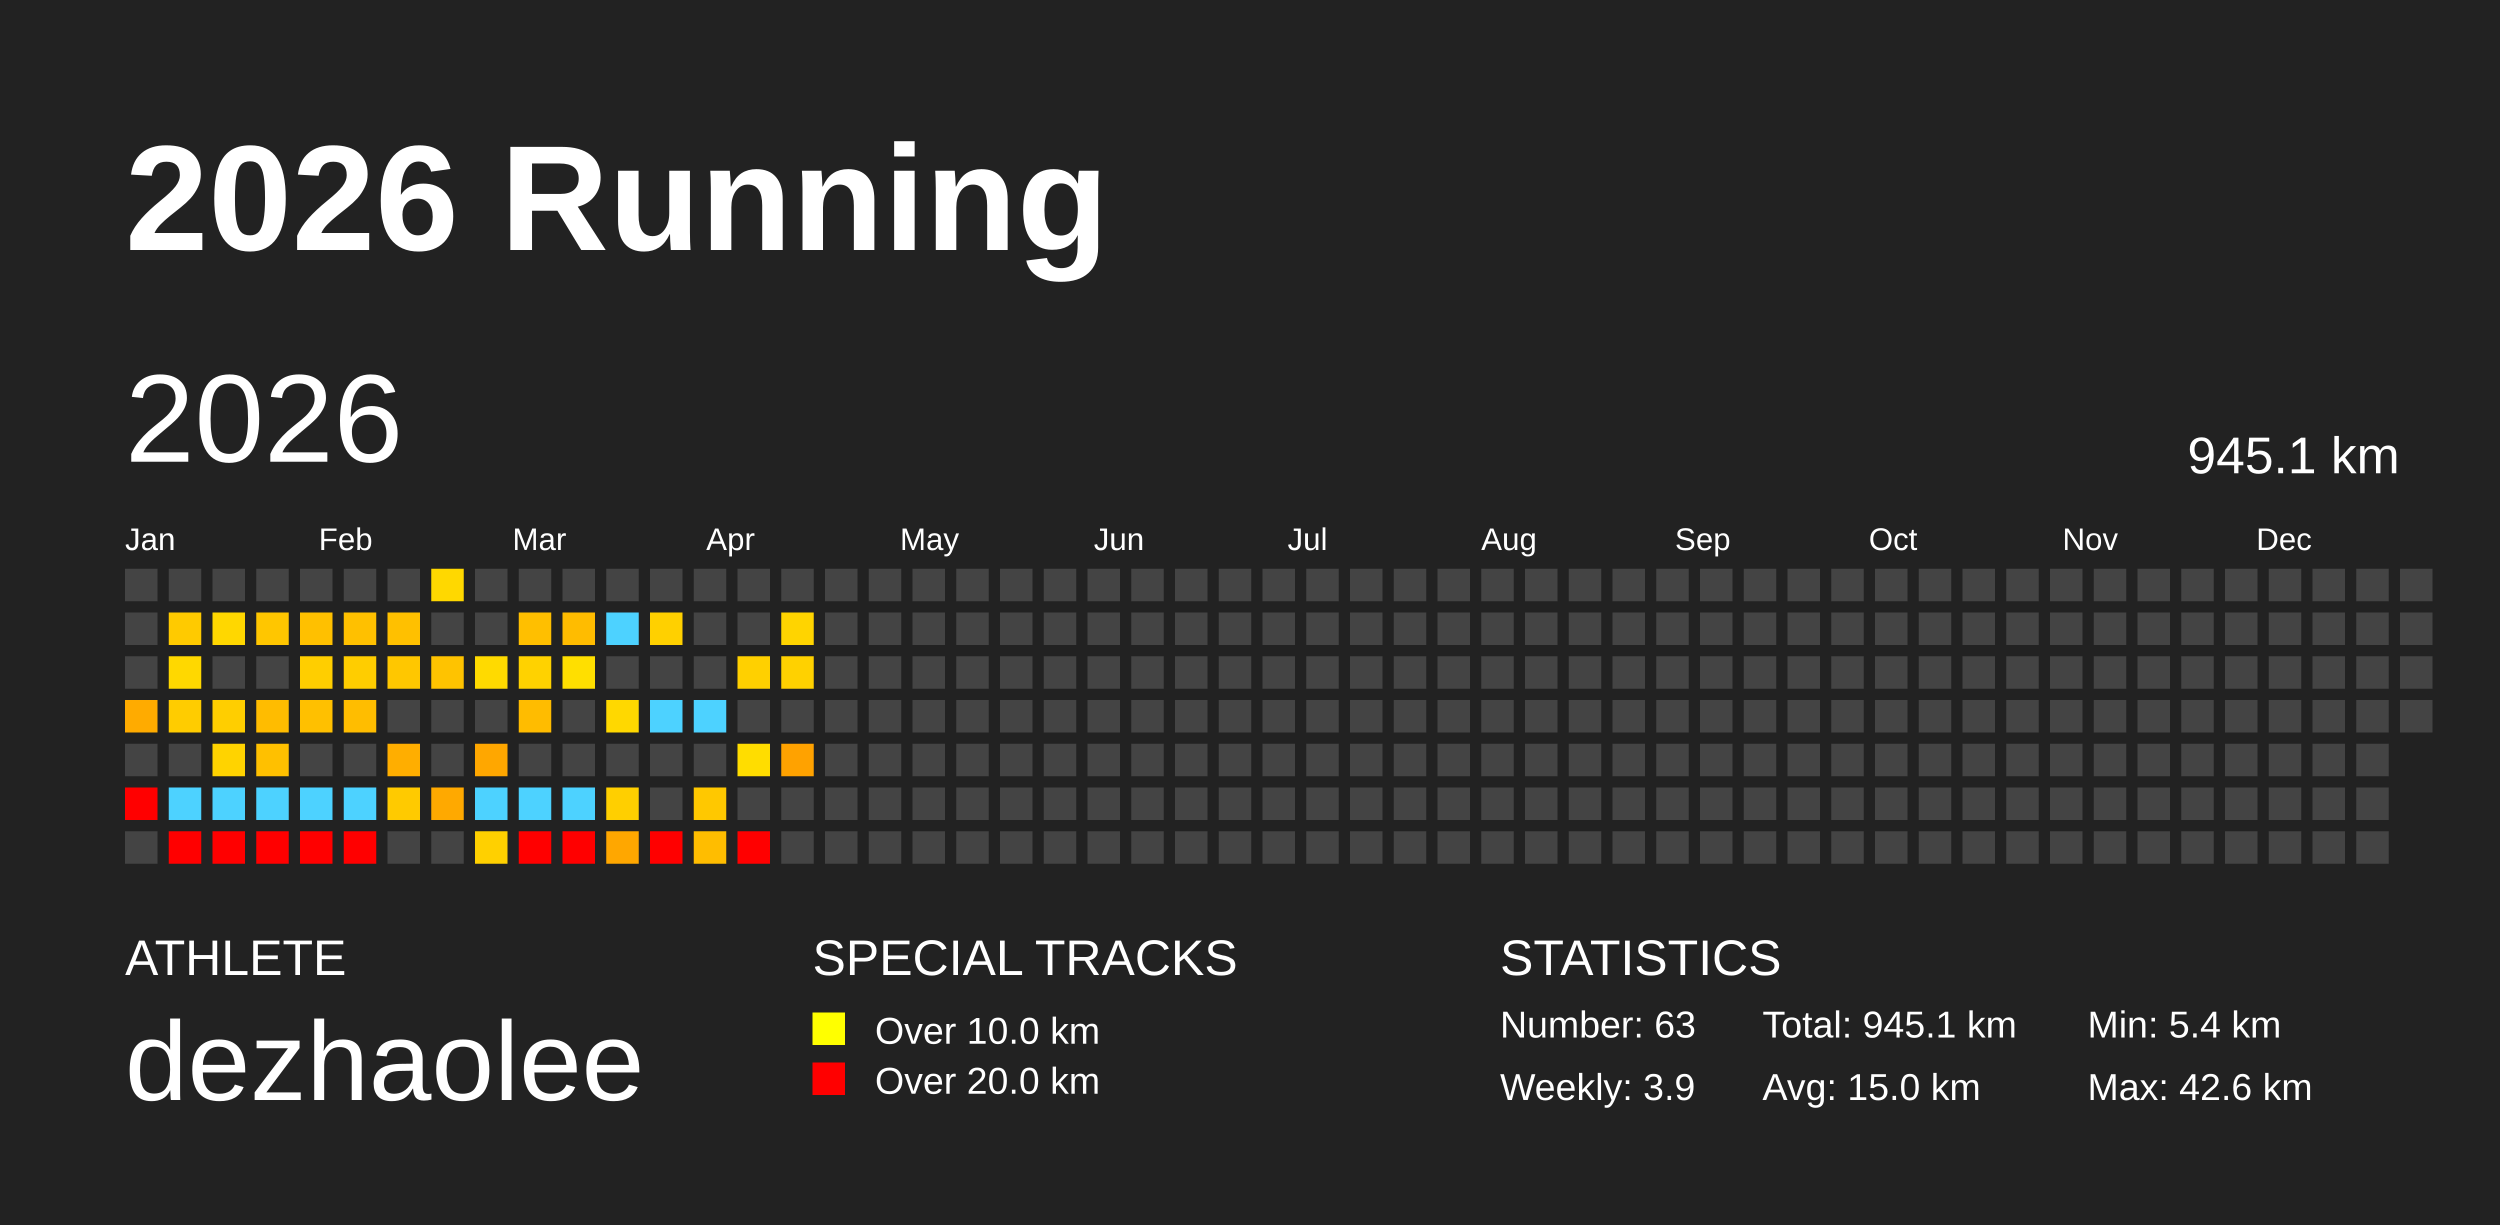
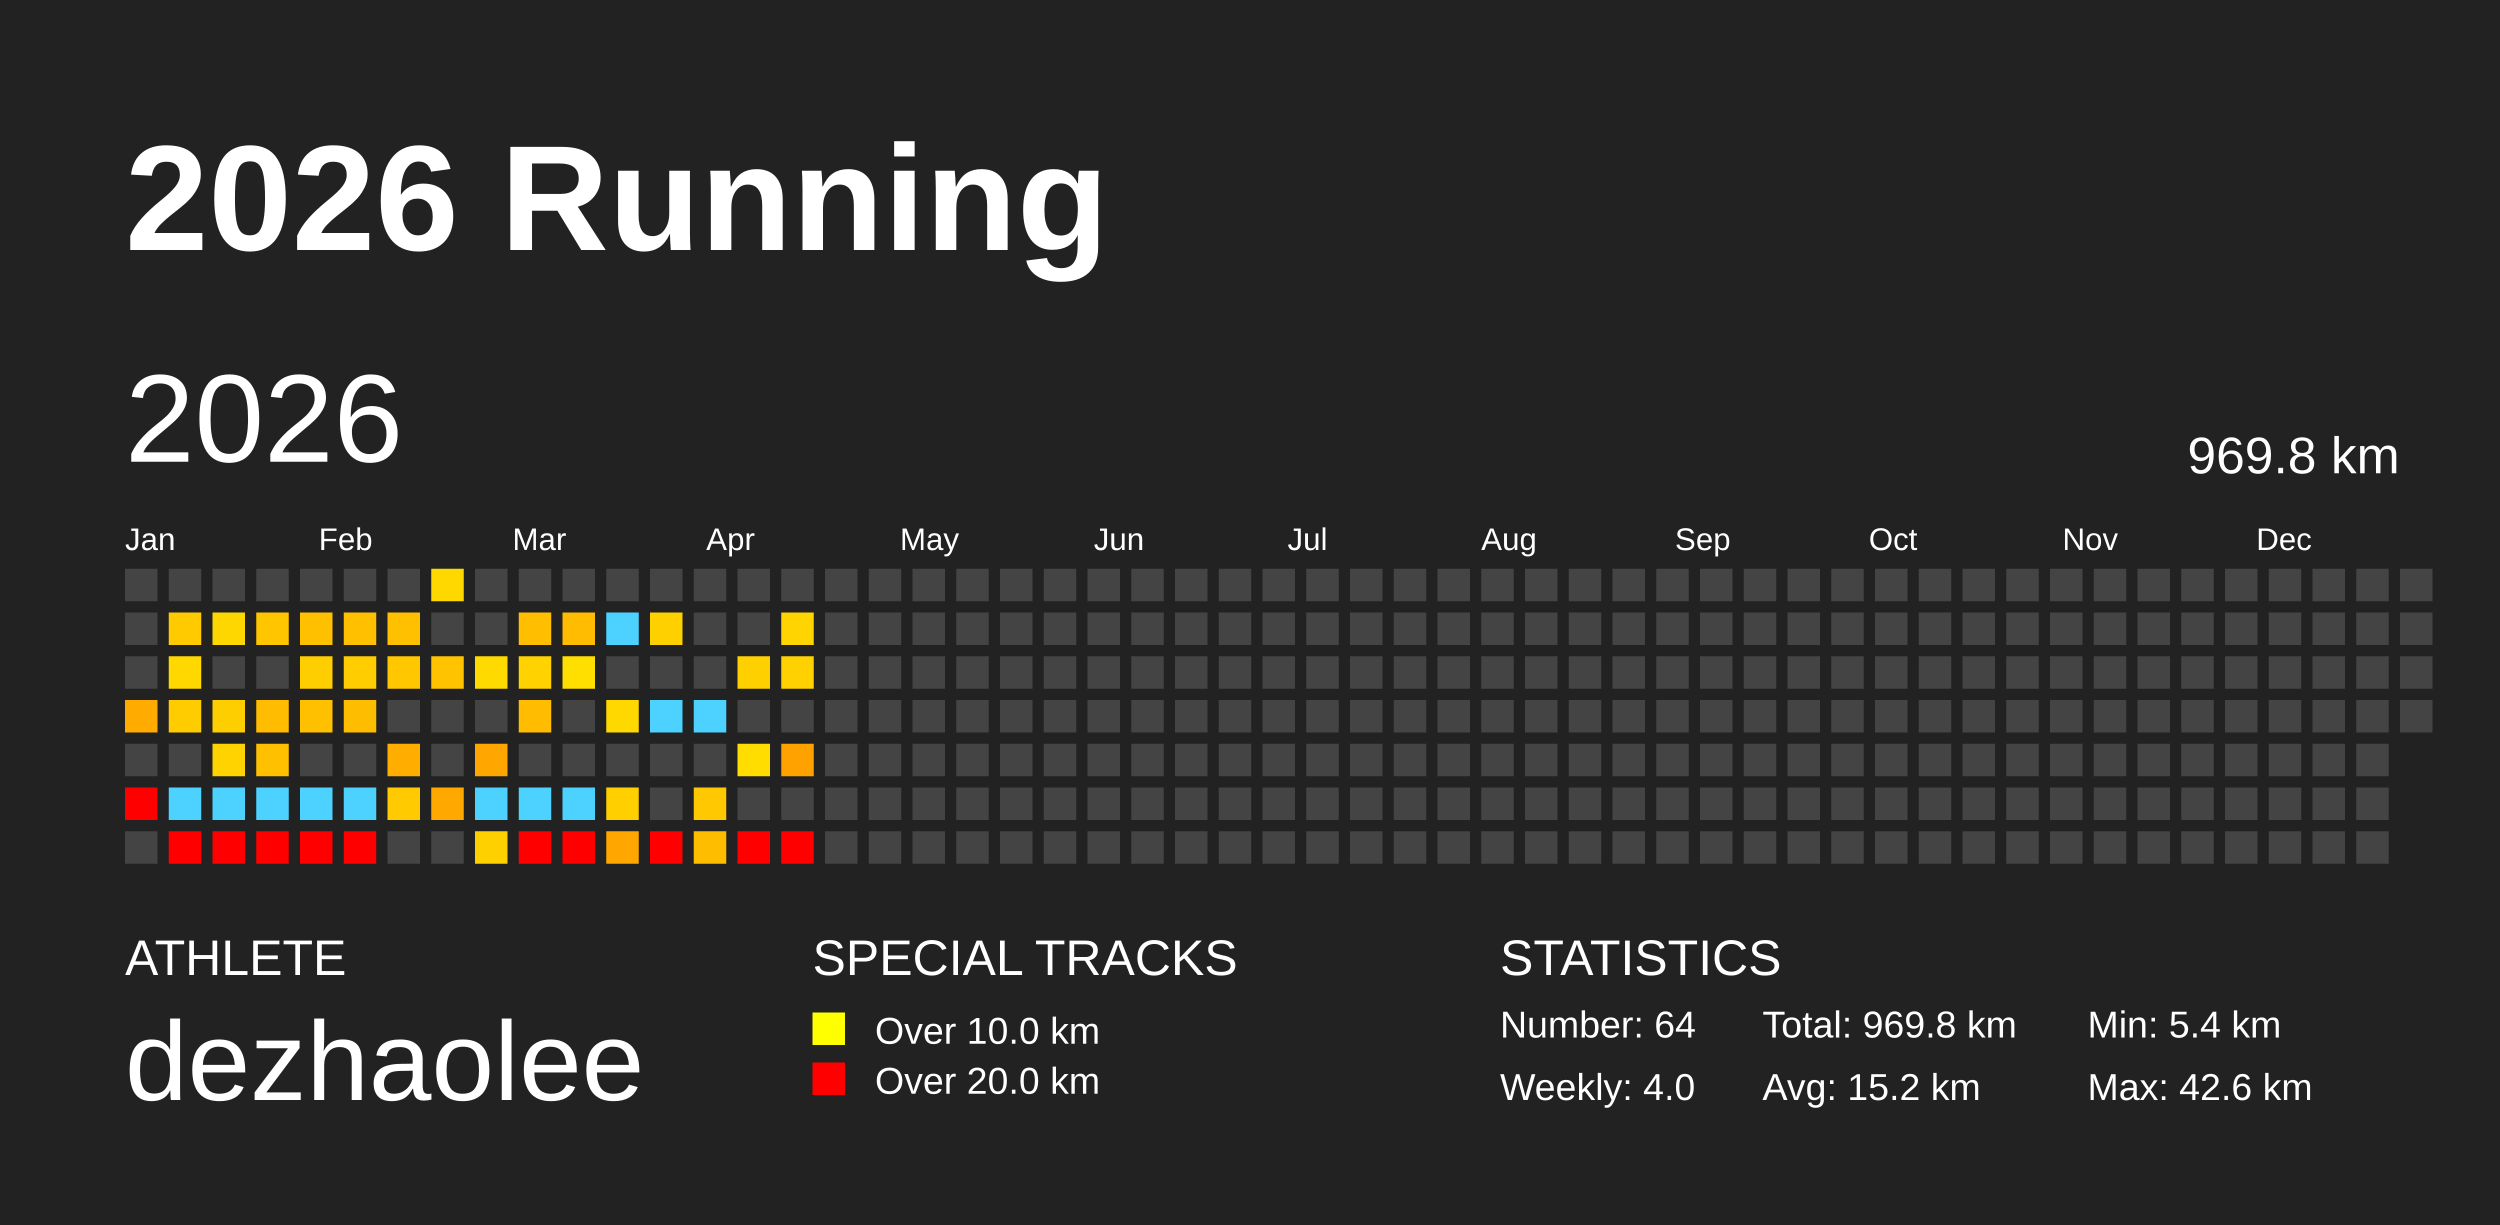
<svg xmlns="http://www.w3.org/2000/svg" baseProfile="full" height="98mm" version="1.1" viewBox="0,0,200,98" width="200mm">
  <defs />
  <rect fill="#222222" height="98" width="200" x="0" y="0" />
  <text fill="#FFFFFF" style="font-size:12px; font-family:Arial; font-weight:bold;" x="10" y="20">2026 Running</text>
  <text fill="#FFFFFF" style="font-size:4px; font-family:Arial" x="10" y="78">ATHLETE</text>
  <text fill="#FFFFFF" style="font-size:9px; font-family:Arial" x="10" y="88">dezhaolee</text>
  <text fill="#FFFFFF" style="font-size:4px; font-family:Arial" x="65" y="78">SPECIAL TRACKS</text>
  <rect fill="yellow" height="2.6" width="2.6" x="65" y="81" />
  <text fill="#FFFFFF" style="font-size:3px; font-family:Arial" x="70" y="83.5">Over 10.0 km</text>
  <rect fill="red" height="2.6" width="2.6" x="65" y="85" />
  <text fill="#FFFFFF" style="font-size:3px; font-family:Arial" x="70" y="87.5">Over 20.0 km</text>
  <text fill="#FFFFFF" style="font-size:4px; font-family:Arial" x="120" y="78">STATISTICS</text>
-   <text fill="#FFFFFF" style="font-size:3px; font-family:Arial" x="120" y="83">Number: 63</text>
-   <text fill="#FFFFFF" style="font-size:3px; font-family:Arial" x="120" y="88">Weekly: 3.9</text>
-   <text fill="#FFFFFF" style="font-size:3px; font-family:Arial" x="141" y="83">Total: 945.1 km</text>
-   <text fill="#FFFFFF" style="font-size:3px; font-family:Arial" x="141" y="88">Avg: 15.0 km</text>
+   <text fill="#FFFFFF" style="font-size:3px; font-family:Arial" x="120" y="83">Number: 64</text>
+   <text fill="#FFFFFF" style="font-size:3px; font-family:Arial" x="120" y="88">Weekly: 4.0</text>
+   <text fill="#FFFFFF" style="font-size:3px; font-family:Arial" x="141" y="83">Total: 969.8 km</text>
+   <text fill="#FFFFFF" style="font-size:3px; font-family:Arial" x="141" y="88">Avg: 15.2 km</text>
  <text fill="#FFFFFF" style="font-size:3px; font-family:Arial" x="167" y="83">Min: 5.4 km</text>
  <text fill="#FFFFFF" style="font-size:3px; font-family:Arial" x="167" y="88">Max: 42.6 km</text>
  <text dominant-baseline="hanging" fill="#FFFFFF" style="font-size:10.0px; font-family:Arial;" x="10" y="30">2026</text>
-   <text dominant-baseline="hanging" fill="#FFFFFF" style="font-size:4.125px; font-family:Arial;" x="175" y="35">945.1 km</text>
+   <text dominant-baseline="hanging" fill="#FFFFFF" style="font-size:4.125px; font-family:Arial;" x="175" y="35">969.8 km</text>
  <text fill="#FFFFFF" style="font-size:2.5px; font-family:Arial" x="10.0" y="44">Jan</text>
  <text fill="#FFFFFF" style="font-size:2.5px; font-family:Arial" x="25.5" y="44">Feb</text>
  <text fill="#FFFFFF" style="font-size:2.5px; font-family:Arial" x="41.0" y="44">Mar</text>
  <text fill="#FFFFFF" style="font-size:2.5px; font-family:Arial" x="56.5" y="44">Apr</text>
  <text fill="#FFFFFF" style="font-size:2.5px; font-family:Arial" x="72.0" y="44">May</text>
  <text fill="#FFFFFF" style="font-size:2.5px; font-family:Arial" x="87.5" y="44">Jun</text>
  <text fill="#FFFFFF" style="font-size:2.5px; font-family:Arial" x="103.0" y="44">Jul</text>
  <text fill="#FFFFFF" style="font-size:2.5px; font-family:Arial" x="118.5" y="44">Aug</text>
  <text fill="#FFFFFF" style="font-size:2.5px; font-family:Arial" x="134.0" y="44">Sep</text>
  <text fill="#FFFFFF" style="font-size:2.5px; font-family:Arial" x="149.5" y="44">Oct</text>
  <text fill="#FFFFFF" style="font-size:2.5px; font-family:Arial" x="165.0" y="44">Nov</text>
  <text fill="#FFFFFF" style="font-size:2.5px; font-family:Arial" x="180.5" y="44">Dec</text>
  <rect fill="#444444" height="2.6" width="2.6" x="10.0" y="45.5" />
  <rect fill="#444444" height="2.6" width="2.6" x="10.0" y="49.0" />
  <rect fill="#444444" height="2.6" width="2.6" x="10.0" y="52.5" />
  <rect fill="#ffab00" height="2.6" width="2.6" x="10.0" y="56.0" />
  <rect fill="#444444" height="2.6" width="2.6" x="10.0" y="59.5" />
  <rect fill="red" height="2.6" width="2.6" x="10.0" y="63.0" />
  <rect fill="#444444" height="2.6" width="2.6" x="10.0" y="66.5" />
  <rect fill="#444444" height="2.6" width="2.6" x="13.5" y="45.5" />
  <rect fill="#ffca00" height="2.6" width="2.6" x="13.5" y="49.0" />
  <rect fill="#ffd800" height="2.6" width="2.6" x="13.5" y="52.5" />
  <rect fill="#ffcc00" height="2.6" width="2.6" x="13.5" y="56.0" />
  <rect fill="#444444" height="2.6" width="2.6" x="13.5" y="59.5" />
  <rect fill="#4dd2ff" height="2.6" width="2.6" x="13.5" y="63.0" />
  <rect fill="red" height="2.6" width="2.6" x="13.5" y="66.5" />
  <rect fill="#444444" height="2.6" width="2.6" x="17.0" y="45.5" />
  <rect fill="#ffd700" height="2.6" width="2.6" x="17.0" y="49.0" />
  <rect fill="#444444" height="2.6" width="2.6" x="17.0" y="52.5" />
  <rect fill="#ffce00" height="2.6" width="2.6" x="17.0" y="56.0" />
  <rect fill="#ffd300" height="2.6" width="2.6" x="17.0" y="59.5" />
  <rect fill="#4dd2ff" height="2.6" width="2.6" x="17.0" y="63.0" />
  <rect fill="red" height="2.6" width="2.6" x="17.0" y="66.5" />
  <rect fill="#444444" height="2.6" width="2.6" x="20.5" y="45.5" />
  <rect fill="#ffc600" height="2.6" width="2.6" x="20.5" y="49.0" />
  <rect fill="#444444" height="2.6" width="2.6" x="20.5" y="52.5" />
  <rect fill="#ffbc00" height="2.6" width="2.6" x="20.5" y="56.0" />
  <rect fill="#ffc000" height="2.6" width="2.6" x="20.5" y="59.5" />
  <rect fill="#4dd2ff" height="2.6" width="2.6" x="20.5" y="63.0" />
  <rect fill="red" height="2.6" width="2.6" x="20.5" y="66.5" />
  <rect fill="#444444" height="2.6" width="2.6" x="24.0" y="45.5" />
  <rect fill="#ffc000" height="2.6" width="2.6" x="24.0" y="49.0" />
  <rect fill="#ffce00" height="2.6" width="2.6" x="24.0" y="52.5" />
  <rect fill="#ffc000" height="2.6" width="2.6" x="24.0" y="56.0" />
  <rect fill="#444444" height="2.6" width="2.6" x="24.0" y="59.5" />
  <rect fill="#4dd2ff" height="2.6" width="2.6" x="24.0" y="63.0" />
  <rect fill="red" height="2.6" width="2.6" x="24.0" y="66.5" />
  <rect fill="#444444" height="2.6" width="2.6" x="27.5" y="45.5" />
  <rect fill="#ffc000" height="2.6" width="2.6" x="27.5" y="49.0" />
  <rect fill="#ffcd00" height="2.6" width="2.6" x="27.5" y="52.5" />
  <rect fill="#ffbd00" height="2.6" width="2.6" x="27.5" y="56.0" />
  <rect fill="#444444" height="2.6" width="2.6" x="27.5" y="59.5" />
  <rect fill="#4dd2ff" height="2.6" width="2.6" x="27.5" y="63.0" />
  <rect fill="red" height="2.6" width="2.6" x="27.5" y="66.5" />
  <rect fill="#444444" height="2.6" width="2.6" x="31.0" y="45.5" />
  <rect fill="#ffc000" height="2.6" width="2.6" x="31.0" y="49.0" />
  <rect fill="#ffc700" height="2.6" width="2.6" x="31.0" y="52.5" />
  <rect fill="#444444" height="2.6" width="2.6" x="31.0" y="56.0" />
  <rect fill="#ffae00" height="2.6" width="2.6" x="31.0" y="59.5" />
  <rect fill="#ffca00" height="2.6" width="2.6" x="31.0" y="63.0" />
  <rect fill="#444444" height="2.6" width="2.6" x="31.0" y="66.5" />
  <rect fill="#ffd800" height="2.6" width="2.6" x="34.5" y="45.5" />
  <rect fill="#444444" height="2.6" width="2.6" x="34.5" y="49.0" />
  <rect fill="#ffc300" height="2.6" width="2.6" x="34.5" y="52.5" />
  <rect fill="#444444" height="2.6" width="2.6" x="34.5" y="56.0" />
  <rect fill="#444444" height="2.6" width="2.6" x="34.5" y="59.5" />
  <rect fill="#ffa900" height="2.6" width="2.6" x="34.5" y="63.0" />
  <rect fill="#444444" height="2.6" width="2.6" x="34.5" y="66.5" />
  <rect fill="#444444" height="2.6" width="2.6" x="38.0" y="45.5" />
  <rect fill="#444444" height="2.6" width="2.6" x="38.0" y="49.0" />
  <rect fill="#ffda00" height="2.6" width="2.6" x="38.0" y="52.5" />
  <rect fill="#444444" height="2.6" width="2.6" x="38.0" y="56.0" />
  <rect fill="#ffa700" height="2.6" width="2.6" x="38.0" y="59.5" />
  <rect fill="#4dd2ff" height="2.6" width="2.6" x="38.0" y="63.0" />
  <rect fill="#ffd000" height="2.6" width="2.6" x="38.0" y="66.5" />
  <rect fill="#444444" height="2.6" width="2.6" x="41.5" y="45.5" />
  <rect fill="#ffbf00" height="2.6" width="2.6" x="41.5" y="49.0" />
  <rect fill="#ffd200" height="2.6" width="2.6" x="41.5" y="52.5" />
  <rect fill="#ffbc00" height="2.6" width="2.6" x="41.5" y="56.0" />
  <rect fill="#444444" height="2.6" width="2.6" x="41.5" y="59.5" />
  <rect fill="#4dd2ff" height="2.6" width="2.6" x="41.5" y="63.0" />
  <rect fill="red" height="2.6" width="2.6" x="41.5" y="66.5" />
  <rect fill="#444444" height="2.6" width="2.6" x="45.0" y="45.5" />
  <rect fill="#ffbc00" height="2.6" width="2.6" x="45.0" y="49.0" />
  <rect fill="#ffdf00" height="2.6" width="2.6" x="45.0" y="52.5" />
  <rect fill="#444444" height="2.6" width="2.6" x="45.0" y="56.0" />
  <rect fill="#444444" height="2.6" width="2.6" x="45.0" y="59.5" />
  <rect fill="#4dd2ff" height="2.6" width="2.6" x="45.0" y="63.0" />
  <rect fill="red" height="2.6" width="2.6" x="45.0" y="66.5" />
  <rect fill="#444444" height="2.6" width="2.6" x="48.5" y="45.5" />
  <rect fill="#4dd2ff" height="2.6" width="2.6" x="48.5" y="49.0" />
  <rect fill="#444444" height="2.6" width="2.6" x="48.5" y="52.5" />
  <rect fill="#ffd800" height="2.6" width="2.6" x="48.5" y="56.0" />
  <rect fill="#444444" height="2.6" width="2.6" x="48.5" y="59.5" />
  <rect fill="#ffcf00" height="2.6" width="2.6" x="48.5" y="63.0" />
  <rect fill="#ffa700" height="2.6" width="2.6" x="48.5" y="66.5" />
  <rect fill="#444444" height="2.6" width="2.6" x="52.0" y="45.5" />
  <rect fill="#ffd000" height="2.6" width="2.6" x="52.0" y="49.0" />
  <rect fill="#444444" height="2.6" width="2.6" x="52.0" y="52.5" />
  <rect fill="#4dd2ff" height="2.6" width="2.6" x="52.0" y="56.0" />
  <rect fill="#444444" height="2.6" width="2.6" x="52.0" y="59.5" />
  <rect fill="#444444" height="2.6" width="2.6" x="52.0" y="63.0" />
  <rect fill="red" height="2.6" width="2.6" x="52.0" y="66.5" />
  <rect fill="#444444" height="2.6" width="2.6" x="55.5" y="45.5" />
  <rect fill="#444444" height="2.6" width="2.6" x="55.5" y="49.0" />
  <rect fill="#444444" height="2.6" width="2.6" x="55.5" y="52.5" />
  <rect fill="#4dd2ff" height="2.6" width="2.6" x="55.5" y="56.0" />
  <rect fill="#444444" height="2.6" width="2.6" x="55.5" y="59.5" />
  <rect fill="#ffc800" height="2.6" width="2.6" x="55.5" y="63.0" />
  <rect fill="#ffbd00" height="2.6" width="2.6" x="55.5" y="66.5" />
  <rect fill="#444444" height="2.6" width="2.6" x="59.0" y="45.5" />
  <rect fill="#444444" height="2.6" width="2.6" x="59.0" y="49.0" />
  <rect fill="#ffd000" height="2.6" width="2.6" x="59.0" y="52.5" />
  <rect fill="#444444" height="2.6" width="2.6" x="59.0" y="56.0" />
  <rect fill="#ffdd00" height="2.6" width="2.6" x="59.0" y="59.5" />
  <rect fill="#444444" height="2.6" width="2.6" x="59.0" y="63.0" />
  <rect fill="red" height="2.6" width="2.6" x="59.0" y="66.5" />
  <rect fill="#444444" height="2.6" width="2.6" x="62.5" y="45.5" />
  <rect fill="#ffd400" height="2.6" width="2.6" x="62.5" y="49.0" />
  <rect fill="#ffd100" height="2.6" width="2.6" x="62.5" y="52.5" />
  <rect fill="#444444" height="2.6" width="2.6" x="62.5" y="56.0" />
  <rect fill="#ffa200" height="2.6" width="2.6" x="62.5" y="59.5" />
  <rect fill="#444444" height="2.6" width="2.6" x="62.5" y="63.0" />
-   <rect fill="#444444" height="2.6" width="2.6" x="62.5" y="66.5" />
+   <rect fill="red" height="2.6" width="2.6" x="62.5" y="66.5" />
  <rect fill="#444444" height="2.6" width="2.6" x="66.0" y="45.5" />
  <rect fill="#444444" height="2.6" width="2.6" x="66.0" y="49.0" />
  <rect fill="#444444" height="2.6" width="2.6" x="66.0" y="52.5" />
  <rect fill="#444444" height="2.6" width="2.6" x="66.0" y="56.0" />
  <rect fill="#444444" height="2.6" width="2.6" x="66.0" y="59.5" />
  <rect fill="#444444" height="2.6" width="2.6" x="66.0" y="63.0" />
  <rect fill="#444444" height="2.6" width="2.6" x="66.0" y="66.5" />
  <rect fill="#444444" height="2.6" width="2.6" x="69.5" y="45.5" />
  <rect fill="#444444" height="2.6" width="2.6" x="69.5" y="49.0" />
  <rect fill="#444444" height="2.6" width="2.6" x="69.5" y="52.5" />
  <rect fill="#444444" height="2.6" width="2.6" x="69.5" y="56.0" />
  <rect fill="#444444" height="2.6" width="2.6" x="69.5" y="59.5" />
  <rect fill="#444444" height="2.6" width="2.6" x="69.5" y="63.0" />
  <rect fill="#444444" height="2.6" width="2.6" x="69.5" y="66.5" />
  <rect fill="#444444" height="2.6" width="2.6" x="73.0" y="45.5" />
  <rect fill="#444444" height="2.6" width="2.6" x="73.0" y="49.0" />
  <rect fill="#444444" height="2.6" width="2.6" x="73.0" y="52.5" />
  <rect fill="#444444" height="2.6" width="2.6" x="73.0" y="56.0" />
  <rect fill="#444444" height="2.6" width="2.6" x="73.0" y="59.5" />
  <rect fill="#444444" height="2.6" width="2.6" x="73.0" y="63.0" />
  <rect fill="#444444" height="2.6" width="2.6" x="73.0" y="66.5" />
  <rect fill="#444444" height="2.6" width="2.6" x="76.5" y="45.5" />
  <rect fill="#444444" height="2.6" width="2.6" x="76.5" y="49.0" />
  <rect fill="#444444" height="2.6" width="2.6" x="76.5" y="52.5" />
  <rect fill="#444444" height="2.6" width="2.6" x="76.5" y="56.0" />
  <rect fill="#444444" height="2.6" width="2.6" x="76.5" y="59.5" />
  <rect fill="#444444" height="2.6" width="2.6" x="76.5" y="63.0" />
  <rect fill="#444444" height="2.6" width="2.6" x="76.5" y="66.5" />
  <rect fill="#444444" height="2.6" width="2.6" x="80.0" y="45.5" />
  <rect fill="#444444" height="2.6" width="2.6" x="80.0" y="49.0" />
  <rect fill="#444444" height="2.6" width="2.6" x="80.0" y="52.5" />
  <rect fill="#444444" height="2.6" width="2.6" x="80.0" y="56.0" />
  <rect fill="#444444" height="2.6" width="2.6" x="80.0" y="59.5" />
  <rect fill="#444444" height="2.6" width="2.6" x="80.0" y="63.0" />
  <rect fill="#444444" height="2.6" width="2.6" x="80.0" y="66.5" />
  <rect fill="#444444" height="2.6" width="2.6" x="83.5" y="45.5" />
  <rect fill="#444444" height="2.6" width="2.6" x="83.5" y="49.0" />
  <rect fill="#444444" height="2.6" width="2.6" x="83.5" y="52.5" />
  <rect fill="#444444" height="2.6" width="2.6" x="83.5" y="56.0" />
  <rect fill="#444444" height="2.6" width="2.6" x="83.5" y="59.5" />
  <rect fill="#444444" height="2.6" width="2.6" x="83.5" y="63.0" />
  <rect fill="#444444" height="2.6" width="2.6" x="83.5" y="66.5" />
  <rect fill="#444444" height="2.6" width="2.6" x="87.0" y="45.5" />
  <rect fill="#444444" height="2.6" width="2.6" x="87.0" y="49.0" />
  <rect fill="#444444" height="2.6" width="2.6" x="87.0" y="52.5" />
  <rect fill="#444444" height="2.6" width="2.6" x="87.0" y="56.0" />
  <rect fill="#444444" height="2.6" width="2.6" x="87.0" y="59.5" />
  <rect fill="#444444" height="2.6" width="2.6" x="87.0" y="63.0" />
  <rect fill="#444444" height="2.6" width="2.6" x="87.0" y="66.5" />
  <rect fill="#444444" height="2.6" width="2.6" x="90.5" y="45.5" />
  <rect fill="#444444" height="2.6" width="2.6" x="90.5" y="49.0" />
  <rect fill="#444444" height="2.6" width="2.6" x="90.5" y="52.5" />
  <rect fill="#444444" height="2.6" width="2.6" x="90.5" y="56.0" />
  <rect fill="#444444" height="2.6" width="2.6" x="90.5" y="59.5" />
  <rect fill="#444444" height="2.6" width="2.6" x="90.5" y="63.0" />
  <rect fill="#444444" height="2.6" width="2.6" x="90.5" y="66.5" />
  <rect fill="#444444" height="2.6" width="2.6" x="94.0" y="45.5" />
  <rect fill="#444444" height="2.6" width="2.6" x="94.0" y="49.0" />
  <rect fill="#444444" height="2.6" width="2.6" x="94.0" y="52.5" />
  <rect fill="#444444" height="2.6" width="2.6" x="94.0" y="56.0" />
  <rect fill="#444444" height="2.6" width="2.6" x="94.0" y="59.5" />
  <rect fill="#444444" height="2.6" width="2.6" x="94.0" y="63.0" />
  <rect fill="#444444" height="2.6" width="2.6" x="94.0" y="66.5" />
  <rect fill="#444444" height="2.6" width="2.6" x="97.5" y="45.5" />
  <rect fill="#444444" height="2.6" width="2.6" x="97.5" y="49.0" />
  <rect fill="#444444" height="2.6" width="2.6" x="97.5" y="52.5" />
  <rect fill="#444444" height="2.6" width="2.6" x="97.5" y="56.0" />
  <rect fill="#444444" height="2.6" width="2.6" x="97.5" y="59.5" />
  <rect fill="#444444" height="2.6" width="2.6" x="97.5" y="63.0" />
  <rect fill="#444444" height="2.6" width="2.6" x="97.5" y="66.5" />
  <rect fill="#444444" height="2.6" width="2.6" x="101.0" y="45.5" />
  <rect fill="#444444" height="2.6" width="2.6" x="101.0" y="49.0" />
  <rect fill="#444444" height="2.6" width="2.6" x="101.0" y="52.5" />
  <rect fill="#444444" height="2.6" width="2.6" x="101.0" y="56.0" />
  <rect fill="#444444" height="2.6" width="2.6" x="101.0" y="59.5" />
  <rect fill="#444444" height="2.6" width="2.6" x="101.0" y="63.0" />
  <rect fill="#444444" height="2.6" width="2.6" x="101.0" y="66.5" />
  <rect fill="#444444" height="2.6" width="2.6" x="104.5" y="45.5" />
  <rect fill="#444444" height="2.6" width="2.6" x="104.5" y="49.0" />
  <rect fill="#444444" height="2.6" width="2.6" x="104.5" y="52.5" />
  <rect fill="#444444" height="2.6" width="2.6" x="104.5" y="56.0" />
  <rect fill="#444444" height="2.6" width="2.6" x="104.5" y="59.5" />
  <rect fill="#444444" height="2.6" width="2.6" x="104.5" y="63.0" />
  <rect fill="#444444" height="2.6" width="2.6" x="104.5" y="66.5" />
  <rect fill="#444444" height="2.6" width="2.6" x="108.0" y="45.5" />
  <rect fill="#444444" height="2.6" width="2.6" x="108.0" y="49.0" />
  <rect fill="#444444" height="2.6" width="2.6" x="108.0" y="52.5" />
  <rect fill="#444444" height="2.6" width="2.6" x="108.0" y="56.0" />
  <rect fill="#444444" height="2.6" width="2.6" x="108.0" y="59.5" />
  <rect fill="#444444" height="2.6" width="2.6" x="108.0" y="63.0" />
  <rect fill="#444444" height="2.6" width="2.6" x="108.0" y="66.5" />
  <rect fill="#444444" height="2.6" width="2.6" x="111.5" y="45.5" />
  <rect fill="#444444" height="2.6" width="2.6" x="111.5" y="49.0" />
  <rect fill="#444444" height="2.6" width="2.6" x="111.5" y="52.5" />
  <rect fill="#444444" height="2.6" width="2.6" x="111.5" y="56.0" />
  <rect fill="#444444" height="2.6" width="2.6" x="111.5" y="59.5" />
  <rect fill="#444444" height="2.6" width="2.6" x="111.5" y="63.0" />
  <rect fill="#444444" height="2.6" width="2.6" x="111.5" y="66.5" />
  <rect fill="#444444" height="2.6" width="2.6" x="115.0" y="45.5" />
  <rect fill="#444444" height="2.6" width="2.6" x="115.0" y="49.0" />
  <rect fill="#444444" height="2.6" width="2.6" x="115.0" y="52.5" />
  <rect fill="#444444" height="2.6" width="2.6" x="115.0" y="56.0" />
  <rect fill="#444444" height="2.6" width="2.6" x="115.0" y="59.5" />
  <rect fill="#444444" height="2.6" width="2.6" x="115.0" y="63.0" />
  <rect fill="#444444" height="2.6" width="2.6" x="115.0" y="66.5" />
  <rect fill="#444444" height="2.6" width="2.6" x="118.5" y="45.5" />
  <rect fill="#444444" height="2.6" width="2.6" x="118.5" y="49.0" />
  <rect fill="#444444" height="2.6" width="2.6" x="118.5" y="52.5" />
  <rect fill="#444444" height="2.6" width="2.6" x="118.5" y="56.0" />
  <rect fill="#444444" height="2.6" width="2.6" x="118.5" y="59.5" />
  <rect fill="#444444" height="2.6" width="2.6" x="118.5" y="63.0" />
  <rect fill="#444444" height="2.6" width="2.6" x="118.5" y="66.5" />
  <rect fill="#444444" height="2.6" width="2.6" x="122.0" y="45.5" />
  <rect fill="#444444" height="2.6" width="2.6" x="122.0" y="49.0" />
  <rect fill="#444444" height="2.6" width="2.6" x="122.0" y="52.5" />
  <rect fill="#444444" height="2.6" width="2.6" x="122.0" y="56.0" />
  <rect fill="#444444" height="2.6" width="2.6" x="122.0" y="59.5" />
  <rect fill="#444444" height="2.6" width="2.6" x="122.0" y="63.0" />
  <rect fill="#444444" height="2.6" width="2.6" x="122.0" y="66.5" />
  <rect fill="#444444" height="2.6" width="2.6" x="125.5" y="45.5" />
  <rect fill="#444444" height="2.6" width="2.6" x="125.5" y="49.0" />
  <rect fill="#444444" height="2.6" width="2.6" x="125.5" y="52.5" />
  <rect fill="#444444" height="2.6" width="2.6" x="125.5" y="56.0" />
  <rect fill="#444444" height="2.6" width="2.6" x="125.5" y="59.5" />
  <rect fill="#444444" height="2.6" width="2.6" x="125.5" y="63.0" />
  <rect fill="#444444" height="2.6" width="2.6" x="125.5" y="66.5" />
  <rect fill="#444444" height="2.6" width="2.6" x="129.0" y="45.5" />
  <rect fill="#444444" height="2.6" width="2.6" x="129.0" y="49.0" />
  <rect fill="#444444" height="2.6" width="2.6" x="129.0" y="52.5" />
  <rect fill="#444444" height="2.6" width="2.6" x="129.0" y="56.0" />
  <rect fill="#444444" height="2.6" width="2.6" x="129.0" y="59.5" />
  <rect fill="#444444" height="2.6" width="2.6" x="129.0" y="63.0" />
  <rect fill="#444444" height="2.6" width="2.6" x="129.0" y="66.5" />
  <rect fill="#444444" height="2.6" width="2.6" x="132.5" y="45.5" />
  <rect fill="#444444" height="2.6" width="2.6" x="132.5" y="49.0" />
  <rect fill="#444444" height="2.6" width="2.6" x="132.5" y="52.5" />
  <rect fill="#444444" height="2.6" width="2.6" x="132.5" y="56.0" />
  <rect fill="#444444" height="2.6" width="2.6" x="132.5" y="59.5" />
  <rect fill="#444444" height="2.6" width="2.6" x="132.5" y="63.0" />
  <rect fill="#444444" height="2.6" width="2.6" x="132.5" y="66.5" />
  <rect fill="#444444" height="2.6" width="2.6" x="136.0" y="45.5" />
  <rect fill="#444444" height="2.6" width="2.6" x="136.0" y="49.0" />
  <rect fill="#444444" height="2.6" width="2.6" x="136.0" y="52.5" />
  <rect fill="#444444" height="2.6" width="2.6" x="136.0" y="56.0" />
  <rect fill="#444444" height="2.6" width="2.6" x="136.0" y="59.5" />
  <rect fill="#444444" height="2.6" width="2.6" x="136.0" y="63.0" />
  <rect fill="#444444" height="2.6" width="2.6" x="136.0" y="66.5" />
  <rect fill="#444444" height="2.6" width="2.6" x="139.5" y="45.5" />
  <rect fill="#444444" height="2.6" width="2.6" x="139.5" y="49.0" />
  <rect fill="#444444" height="2.6" width="2.6" x="139.5" y="52.5" />
  <rect fill="#444444" height="2.6" width="2.6" x="139.5" y="56.0" />
  <rect fill="#444444" height="2.6" width="2.6" x="139.5" y="59.5" />
  <rect fill="#444444" height="2.6" width="2.6" x="139.5" y="63.0" />
  <rect fill="#444444" height="2.6" width="2.6" x="139.5" y="66.5" />
  <rect fill="#444444" height="2.6" width="2.6" x="143.0" y="45.5" />
  <rect fill="#444444" height="2.6" width="2.6" x="143.0" y="49.0" />
  <rect fill="#444444" height="2.6" width="2.6" x="143.0" y="52.5" />
  <rect fill="#444444" height="2.6" width="2.6" x="143.0" y="56.0" />
  <rect fill="#444444" height="2.6" width="2.6" x="143.0" y="59.5" />
  <rect fill="#444444" height="2.6" width="2.6" x="143.0" y="63.0" />
  <rect fill="#444444" height="2.6" width="2.6" x="143.0" y="66.5" />
  <rect fill="#444444" height="2.6" width="2.6" x="146.5" y="45.5" />
  <rect fill="#444444" height="2.6" width="2.6" x="146.5" y="49.0" />
  <rect fill="#444444" height="2.6" width="2.6" x="146.5" y="52.5" />
  <rect fill="#444444" height="2.6" width="2.6" x="146.5" y="56.0" />
  <rect fill="#444444" height="2.6" width="2.6" x="146.5" y="59.5" />
  <rect fill="#444444" height="2.6" width="2.6" x="146.5" y="63.0" />
  <rect fill="#444444" height="2.6" width="2.6" x="146.5" y="66.5" />
  <rect fill="#444444" height="2.6" width="2.6" x="150.0" y="45.5" />
  <rect fill="#444444" height="2.6" width="2.6" x="150.0" y="49.0" />
  <rect fill="#444444" height="2.6" width="2.6" x="150.0" y="52.5" />
  <rect fill="#444444" height="2.6" width="2.6" x="150.0" y="56.0" />
  <rect fill="#444444" height="2.6" width="2.6" x="150.0" y="59.5" />
  <rect fill="#444444" height="2.6" width="2.6" x="150.0" y="63.0" />
  <rect fill="#444444" height="2.6" width="2.6" x="150.0" y="66.5" />
  <rect fill="#444444" height="2.6" width="2.6" x="153.5" y="45.5" />
  <rect fill="#444444" height="2.6" width="2.6" x="153.5" y="49.0" />
  <rect fill="#444444" height="2.6" width="2.6" x="153.5" y="52.5" />
  <rect fill="#444444" height="2.6" width="2.6" x="153.5" y="56.0" />
  <rect fill="#444444" height="2.6" width="2.6" x="153.5" y="59.5" />
  <rect fill="#444444" height="2.6" width="2.6" x="153.5" y="63.0" />
  <rect fill="#444444" height="2.6" width="2.6" x="153.5" y="66.5" />
  <rect fill="#444444" height="2.6" width="2.6" x="157.0" y="45.5" />
  <rect fill="#444444" height="2.6" width="2.6" x="157.0" y="49.0" />
  <rect fill="#444444" height="2.6" width="2.6" x="157.0" y="52.5" />
  <rect fill="#444444" height="2.6" width="2.6" x="157.0" y="56.0" />
  <rect fill="#444444" height="2.6" width="2.6" x="157.0" y="59.5" />
  <rect fill="#444444" height="2.6" width="2.6" x="157.0" y="63.0" />
  <rect fill="#444444" height="2.6" width="2.6" x="157.0" y="66.5" />
  <rect fill="#444444" height="2.6" width="2.6" x="160.5" y="45.5" />
  <rect fill="#444444" height="2.6" width="2.6" x="160.5" y="49.0" />
  <rect fill="#444444" height="2.6" width="2.6" x="160.5" y="52.5" />
  <rect fill="#444444" height="2.6" width="2.6" x="160.5" y="56.0" />
  <rect fill="#444444" height="2.6" width="2.6" x="160.5" y="59.5" />
  <rect fill="#444444" height="2.6" width="2.6" x="160.5" y="63.0" />
  <rect fill="#444444" height="2.6" width="2.6" x="160.5" y="66.5" />
  <rect fill="#444444" height="2.6" width="2.6" x="164.0" y="45.5" />
  <rect fill="#444444" height="2.6" width="2.6" x="164.0" y="49.0" />
  <rect fill="#444444" height="2.6" width="2.6" x="164.0" y="52.5" />
  <rect fill="#444444" height="2.6" width="2.6" x="164.0" y="56.0" />
  <rect fill="#444444" height="2.6" width="2.6" x="164.0" y="59.5" />
  <rect fill="#444444" height="2.6" width="2.6" x="164.0" y="63.0" />
  <rect fill="#444444" height="2.6" width="2.6" x="164.0" y="66.5" />
  <rect fill="#444444" height="2.6" width="2.6" x="167.5" y="45.5" />
  <rect fill="#444444" height="2.6" width="2.6" x="167.5" y="49.0" />
  <rect fill="#444444" height="2.6" width="2.6" x="167.5" y="52.5" />
  <rect fill="#444444" height="2.6" width="2.6" x="167.5" y="56.0" />
  <rect fill="#444444" height="2.6" width="2.6" x="167.5" y="59.5" />
  <rect fill="#444444" height="2.6" width="2.6" x="167.5" y="63.0" />
  <rect fill="#444444" height="2.6" width="2.6" x="167.5" y="66.5" />
  <rect fill="#444444" height="2.6" width="2.6" x="171.0" y="45.5" />
  <rect fill="#444444" height="2.6" width="2.6" x="171.0" y="49.0" />
  <rect fill="#444444" height="2.6" width="2.6" x="171.0" y="52.5" />
  <rect fill="#444444" height="2.6" width="2.6" x="171.0" y="56.0" />
  <rect fill="#444444" height="2.6" width="2.6" x="171.0" y="59.5" />
  <rect fill="#444444" height="2.6" width="2.6" x="171.0" y="63.0" />
  <rect fill="#444444" height="2.6" width="2.6" x="171.0" y="66.5" />
  <rect fill="#444444" height="2.6" width="2.6" x="174.5" y="45.5" />
  <rect fill="#444444" height="2.6" width="2.6" x="174.5" y="49.0" />
  <rect fill="#444444" height="2.6" width="2.6" x="174.5" y="52.5" />
  <rect fill="#444444" height="2.6" width="2.6" x="174.5" y="56.0" />
  <rect fill="#444444" height="2.6" width="2.6" x="174.5" y="59.5" />
  <rect fill="#444444" height="2.6" width="2.6" x="174.5" y="63.0" />
  <rect fill="#444444" height="2.6" width="2.6" x="174.5" y="66.5" />
  <rect fill="#444444" height="2.6" width="2.6" x="178.0" y="45.5" />
  <rect fill="#444444" height="2.6" width="2.6" x="178.0" y="49.0" />
  <rect fill="#444444" height="2.6" width="2.6" x="178.0" y="52.5" />
  <rect fill="#444444" height="2.6" width="2.6" x="178.0" y="56.0" />
  <rect fill="#444444" height="2.6" width="2.6" x="178.0" y="59.5" />
  <rect fill="#444444" height="2.6" width="2.6" x="178.0" y="63.0" />
  <rect fill="#444444" height="2.6" width="2.6" x="178.0" y="66.5" />
  <rect fill="#444444" height="2.6" width="2.6" x="181.5" y="45.5" />
  <rect fill="#444444" height="2.6" width="2.6" x="181.5" y="49.0" />
  <rect fill="#444444" height="2.6" width="2.6" x="181.5" y="52.5" />
  <rect fill="#444444" height="2.6" width="2.6" x="181.5" y="56.0" />
  <rect fill="#444444" height="2.6" width="2.6" x="181.5" y="59.5" />
  <rect fill="#444444" height="2.6" width="2.6" x="181.5" y="63.0" />
  <rect fill="#444444" height="2.6" width="2.6" x="181.5" y="66.5" />
  <rect fill="#444444" height="2.6" width="2.6" x="185.0" y="45.5" />
  <rect fill="#444444" height="2.6" width="2.6" x="185.0" y="49.0" />
  <rect fill="#444444" height="2.6" width="2.6" x="185.0" y="52.5" />
  <rect fill="#444444" height="2.6" width="2.6" x="185.0" y="56.0" />
  <rect fill="#444444" height="2.6" width="2.6" x="185.0" y="59.5" />
  <rect fill="#444444" height="2.6" width="2.6" x="185.0" y="63.0" />
  <rect fill="#444444" height="2.6" width="2.6" x="185.0" y="66.5" />
  <rect fill="#444444" height="2.6" width="2.6" x="188.5" y="45.5" />
  <rect fill="#444444" height="2.6" width="2.6" x="188.5" y="49.0" />
  <rect fill="#444444" height="2.6" width="2.6" x="188.5" y="52.5" />
  <rect fill="#444444" height="2.6" width="2.6" x="188.5" y="56.0" />
  <rect fill="#444444" height="2.6" width="2.6" x="188.5" y="59.5" />
  <rect fill="#444444" height="2.6" width="2.6" x="188.5" y="63.0" />
  <rect fill="#444444" height="2.6" width="2.6" x="188.5" y="66.5" />
  <rect fill="#444444" height="2.6" width="2.6" x="192.0" y="45.5" />
  <rect fill="#444444" height="2.6" width="2.6" x="192.0" y="49.0" />
  <rect fill="#444444" height="2.6" width="2.6" x="192.0" y="52.5" />
  <rect fill="#444444" height="2.6" width="2.6" x="192.0" y="56.0" />
</svg>
